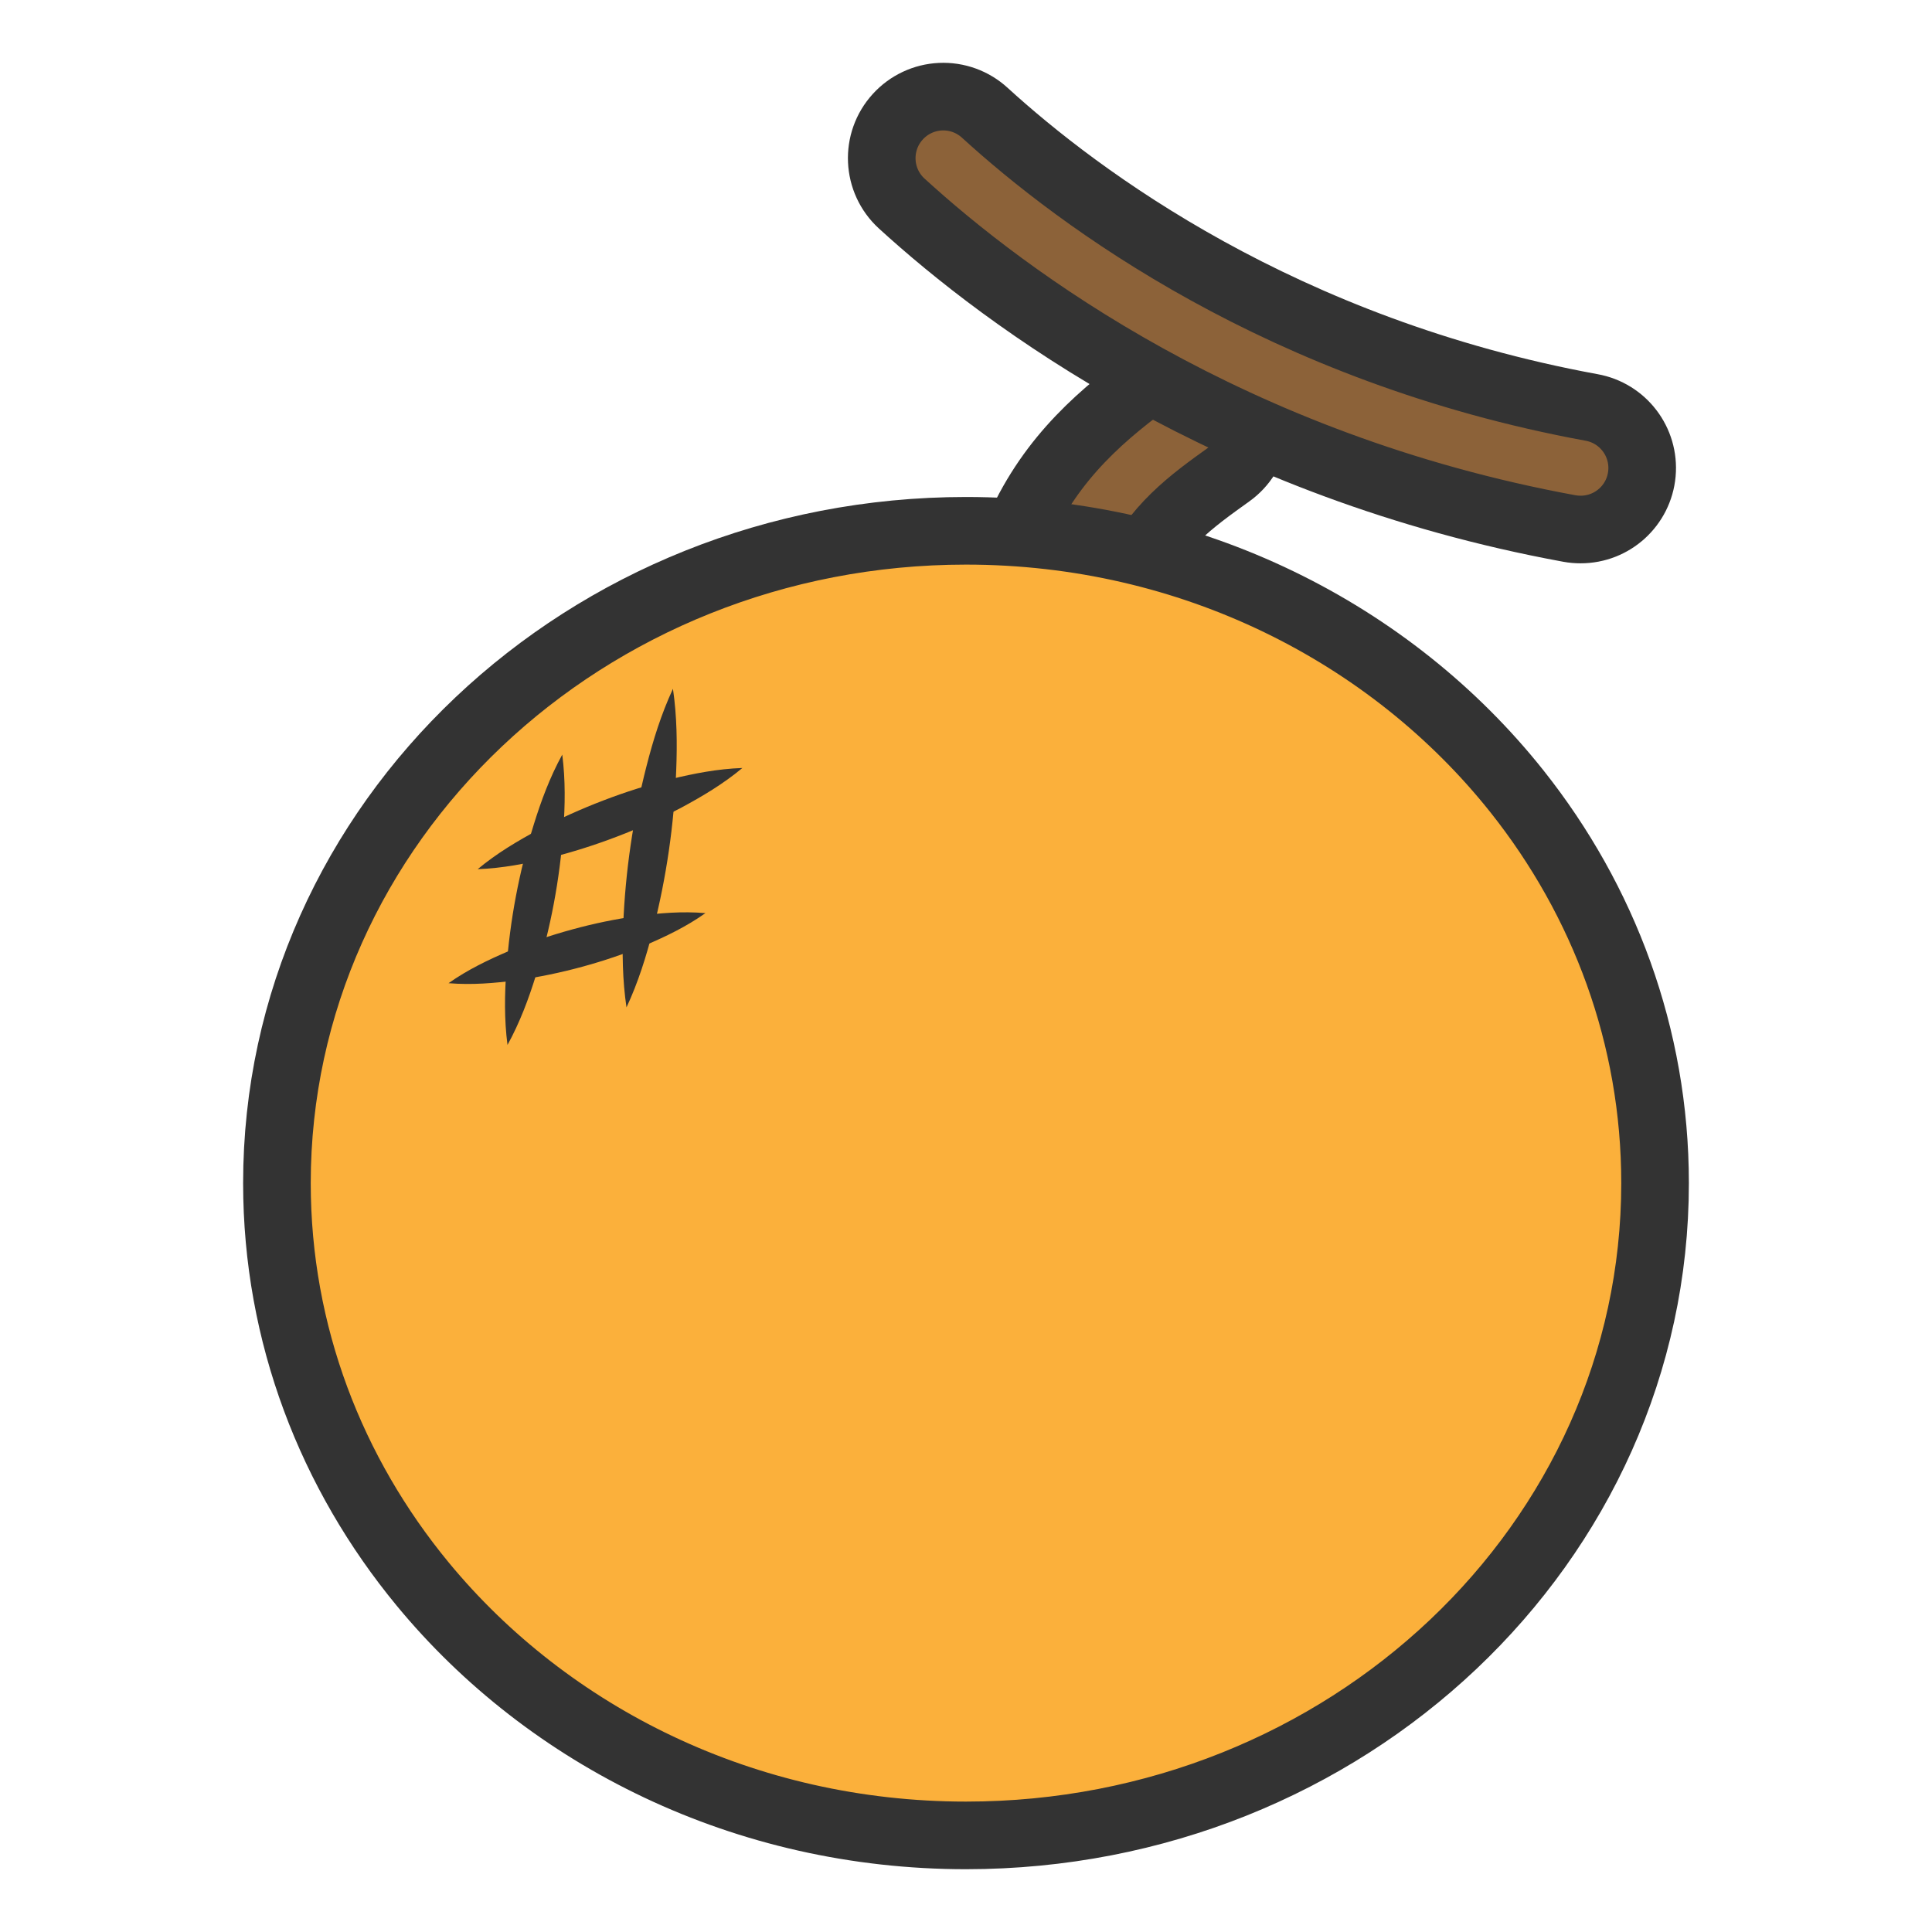
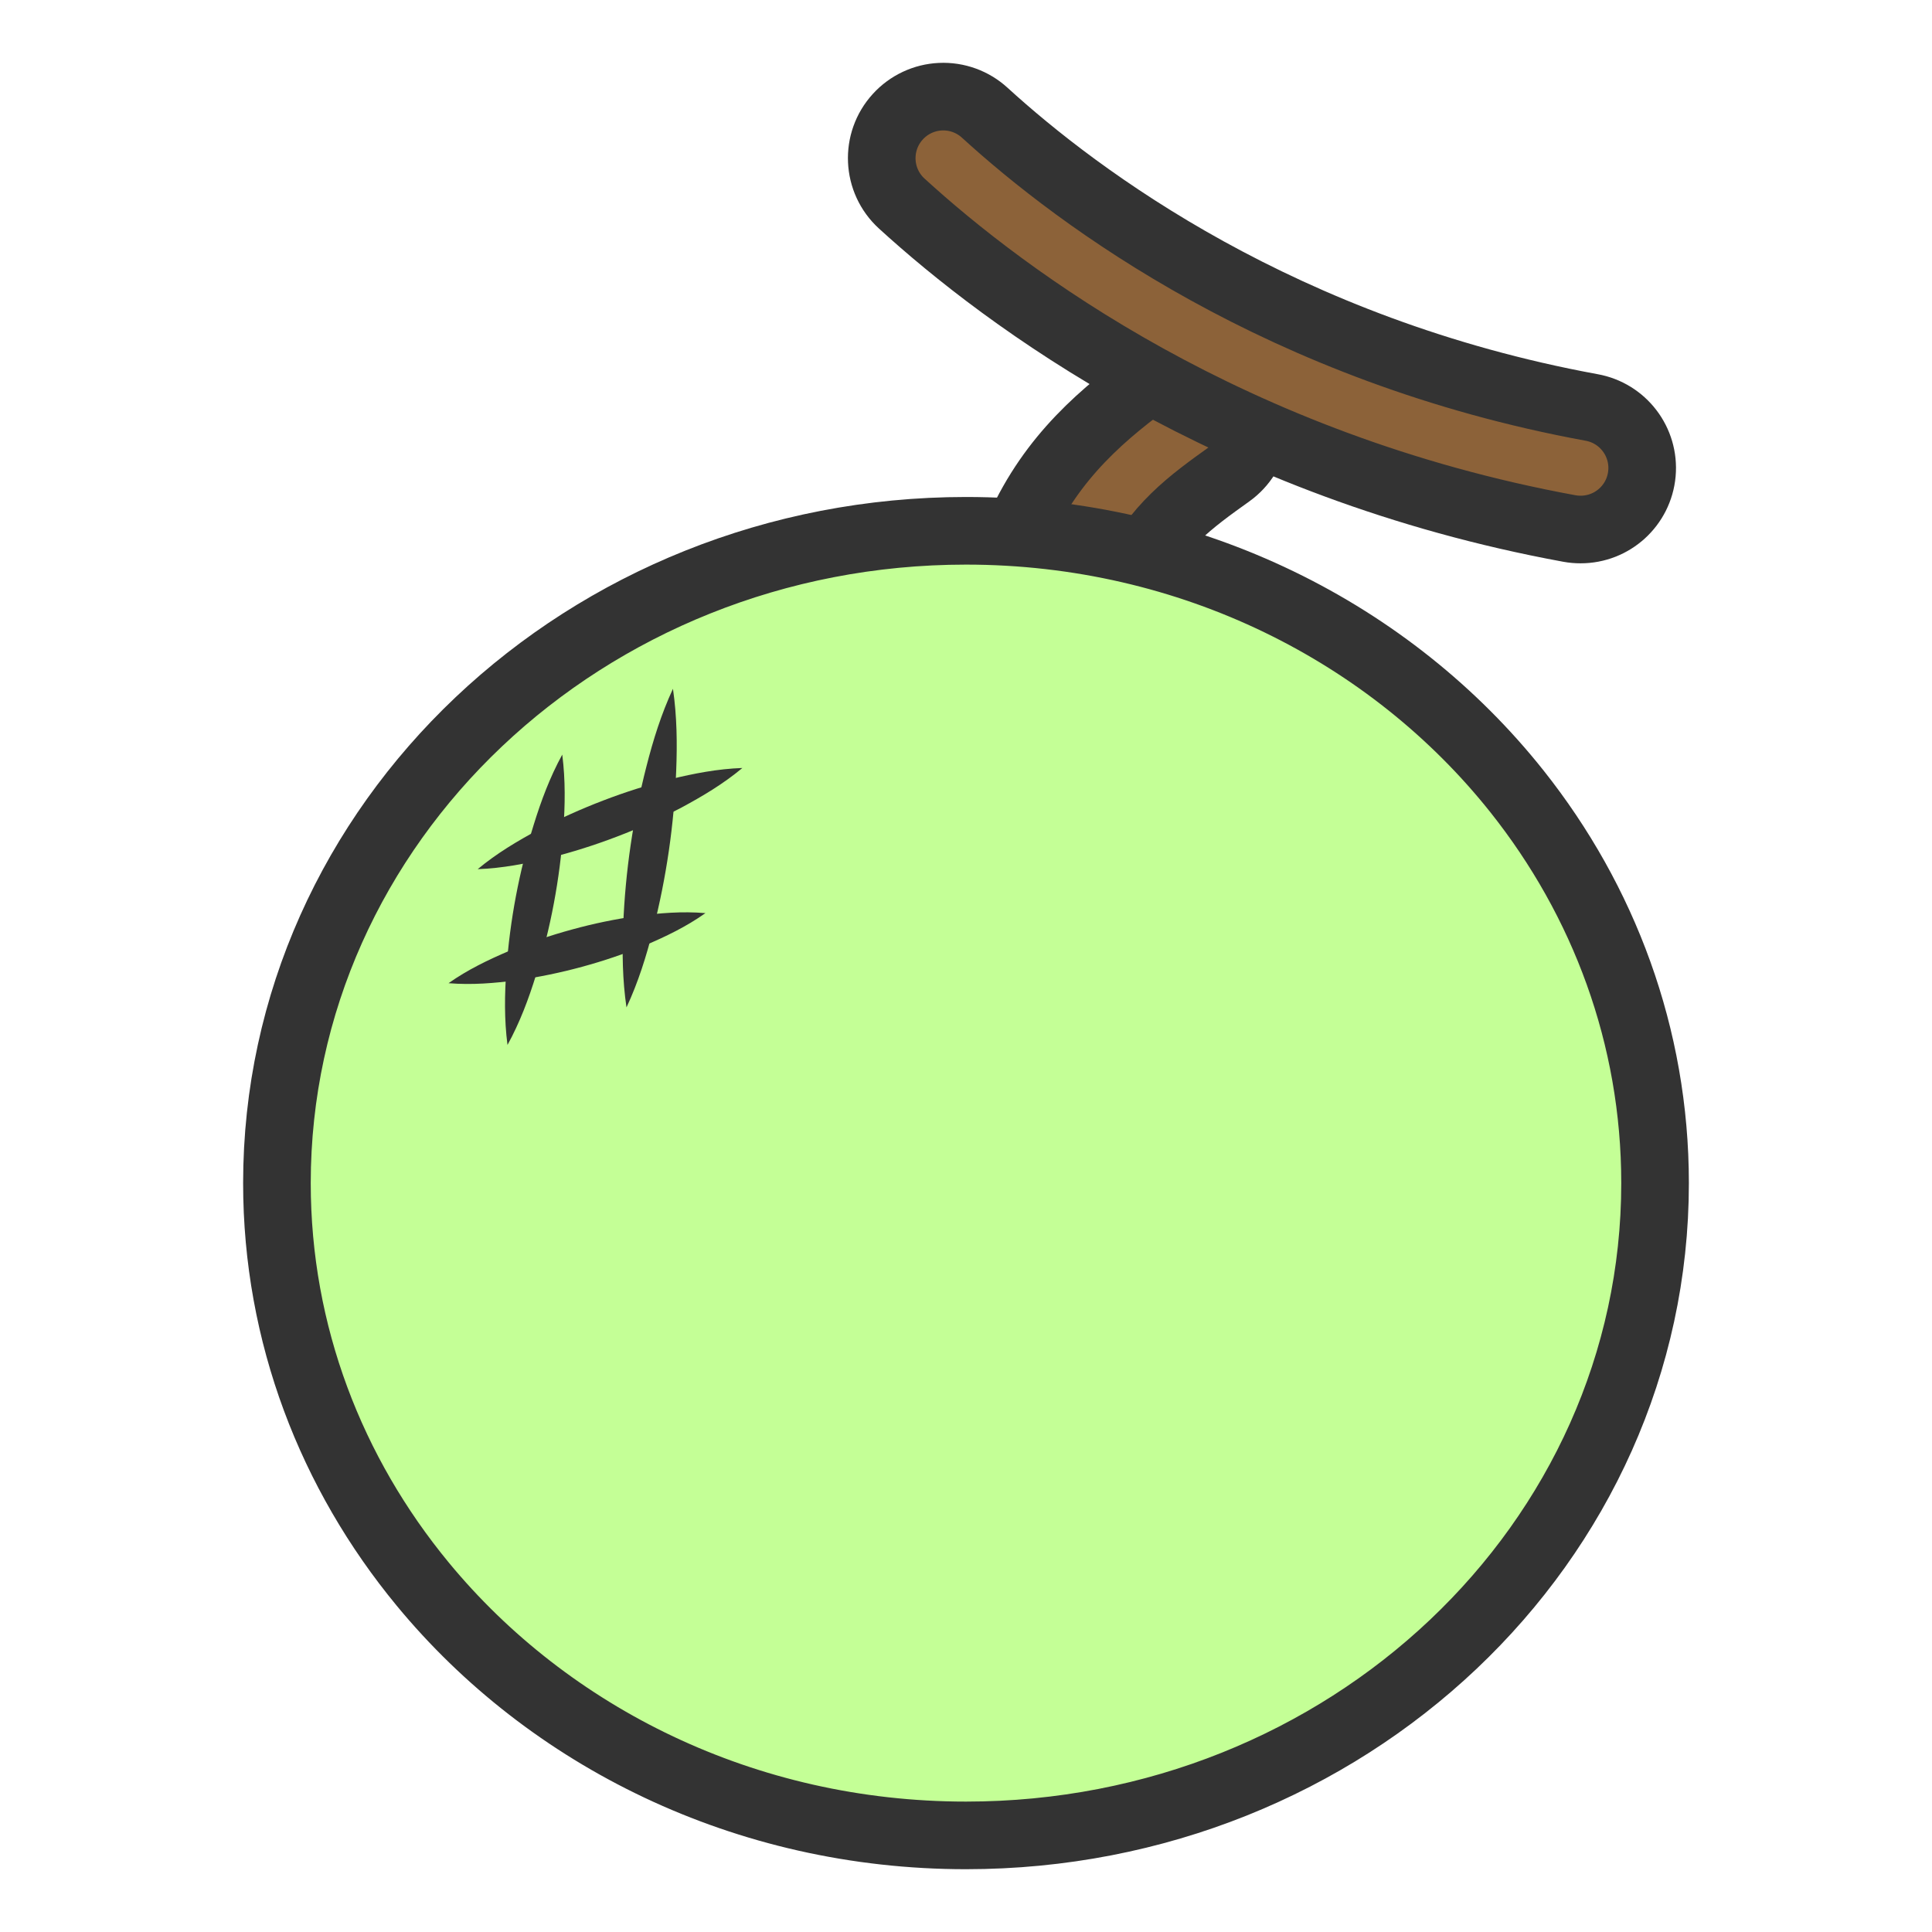
<svg xmlns="http://www.w3.org/2000/svg" version="1.1" id="圖層_1" x="0" y="0" viewBox="0 0 100 100" xml:space="preserve">
  <g>
    <path d="M54.526 47.041a3.188 3.188 0 0 1-3.157-2.784c-2.021-15.896 2.9-20.852 8.569-24.907a3.183 3.183 0 0 1 4.443.738 3.184 3.184 0 0 1-.738 4.443c-3.941 2.82-7.664 5.482-5.954 18.922a3.187 3.187 0 0 1-3.163 3.588z" fill="#8c6239" stroke-width="3.5" stroke="#333" stroke-miterlimit="10" />
  </g>
  <g>
    <path d="M81.807 27.407c-.192 0-.384-.016-.579-.052-17.573-3.228-29.191-11.922-34.552-16.817a3.183 3.183 0 0 1-.204-4.499 3.182 3.182 0 0 1 4.499-.204c4.858 4.435 15.397 12.314 31.406 15.254a3.184 3.184 0 0 1-.57 6.318z" fill="#8c6239" stroke-width="3.5" stroke="#333" stroke-miterlimit="10" />
  </g>
-   <path d="M78.524 40.969C72.017 32.775 61.663 27.474 50 27.474c-19.698 0-35.666 15.116-35.666 33.763 0 7.828 2.822 15.028 7.545 20.755C28.407 89.906 38.572 95 50 95c19.698 0 35.666-15.116 35.666-33.763 0-7.606-2.659-14.623-7.142-20.268z" stroke="#333" stroke-miterlimit="10" fill="#fbb03b" stroke-width="3.5" />
+   <path d="M78.524 40.969C72.017 32.775 61.663 27.474 50 27.474c-19.698 0-35.666 15.116-35.666 33.763 0 7.828 2.822 15.028 7.545 20.755C28.407 89.906 38.572 95 50 95c19.698 0 35.666-15.116 35.666-33.763 0-7.606-2.659-14.623-7.142-20.268z" stroke="#333" stroke-miterlimit="10" fill="#c4ff96" stroke-width="3.5" />
  <g>
    <path d="M29.102 39.059c.17 1.329.147 2.621.055 3.901a33 33 0 0 1-.49 3.798 32.528 32.528 0 0 1-.924 3.716c-.38 1.225-.83 2.437-1.475 3.612-.173-1.329-.15-2.622-.058-3.901a33.238 33.238 0 0 1 1.42-7.513c.38-1.225.829-2.438 1.472-3.613z" fill="#333" />
  </g>
  <g>
    <path d="M34.832 35.652c.209 1.434.223 2.839.168 4.235a39.422 39.422 0 0 1-1.199 8.246c-.345 1.353-.761 2.696-1.374 4.01-.211-1.434-.226-2.84-.171-4.235a39.414 39.414 0 0 1 1.205-8.244c.346-1.355.761-2.698 1.371-4.012z" fill="#333" />
  </g>
  <g>
    <path d="M23.216 50.89c.999-.704 2.052-1.206 3.118-1.663 1.07-.444 2.16-.812 3.268-1.115a26.891 26.891 0 0 1 3.381-.701c1.15-.149 2.313-.25 3.531-.148-.998.706-2.051 1.21-3.118 1.665-1.07.444-2.16.812-3.268 1.113a27.503 27.503 0 0 1-3.381.698c-1.151.149-2.314.251-3.531.151z" fill="#333" />
  </g>
  <g>
    <path d="M24.725 44.988c.993-.826 2.06-1.456 3.145-2.041a31.164 31.164 0 0 1 3.348-1.511 30.498 30.498 0 0 1 3.501-1.11c1.198-.288 2.414-.53 3.706-.575-.992.828-2.059 1.459-3.144 2.044a30.307 30.307 0 0 1-3.349 1.508 30.963 30.963 0 0 1-3.502 1.107c-1.199.289-2.414.531-3.705.578z" fill="#333" />
  </g>
</svg>
